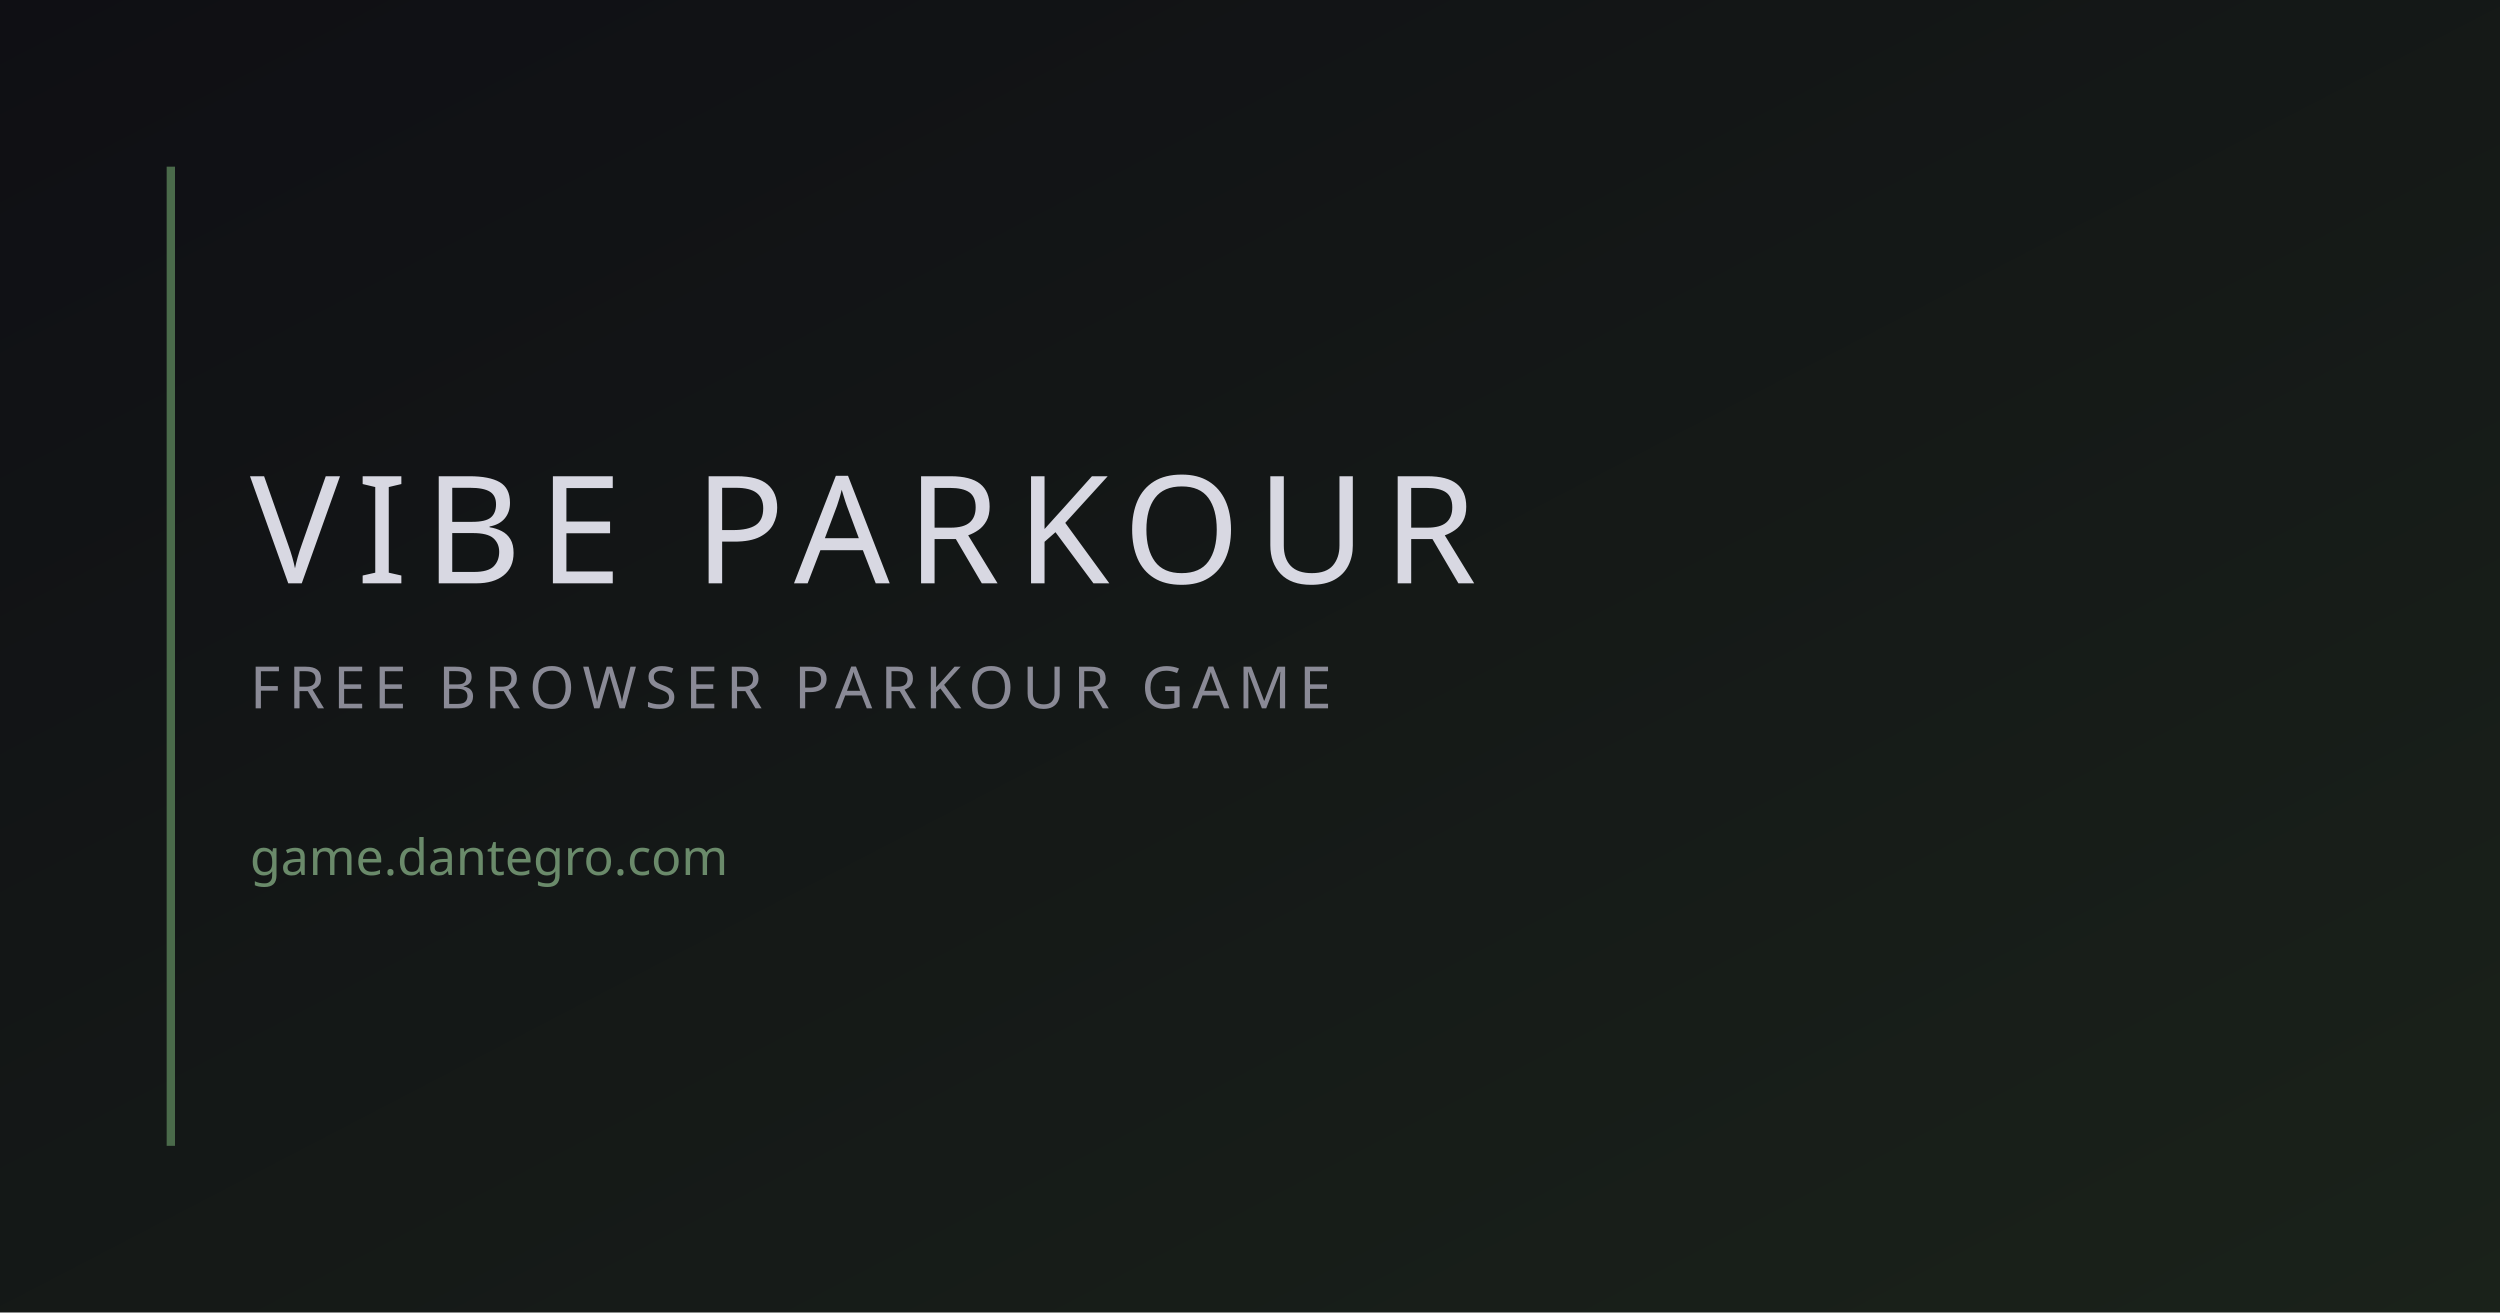
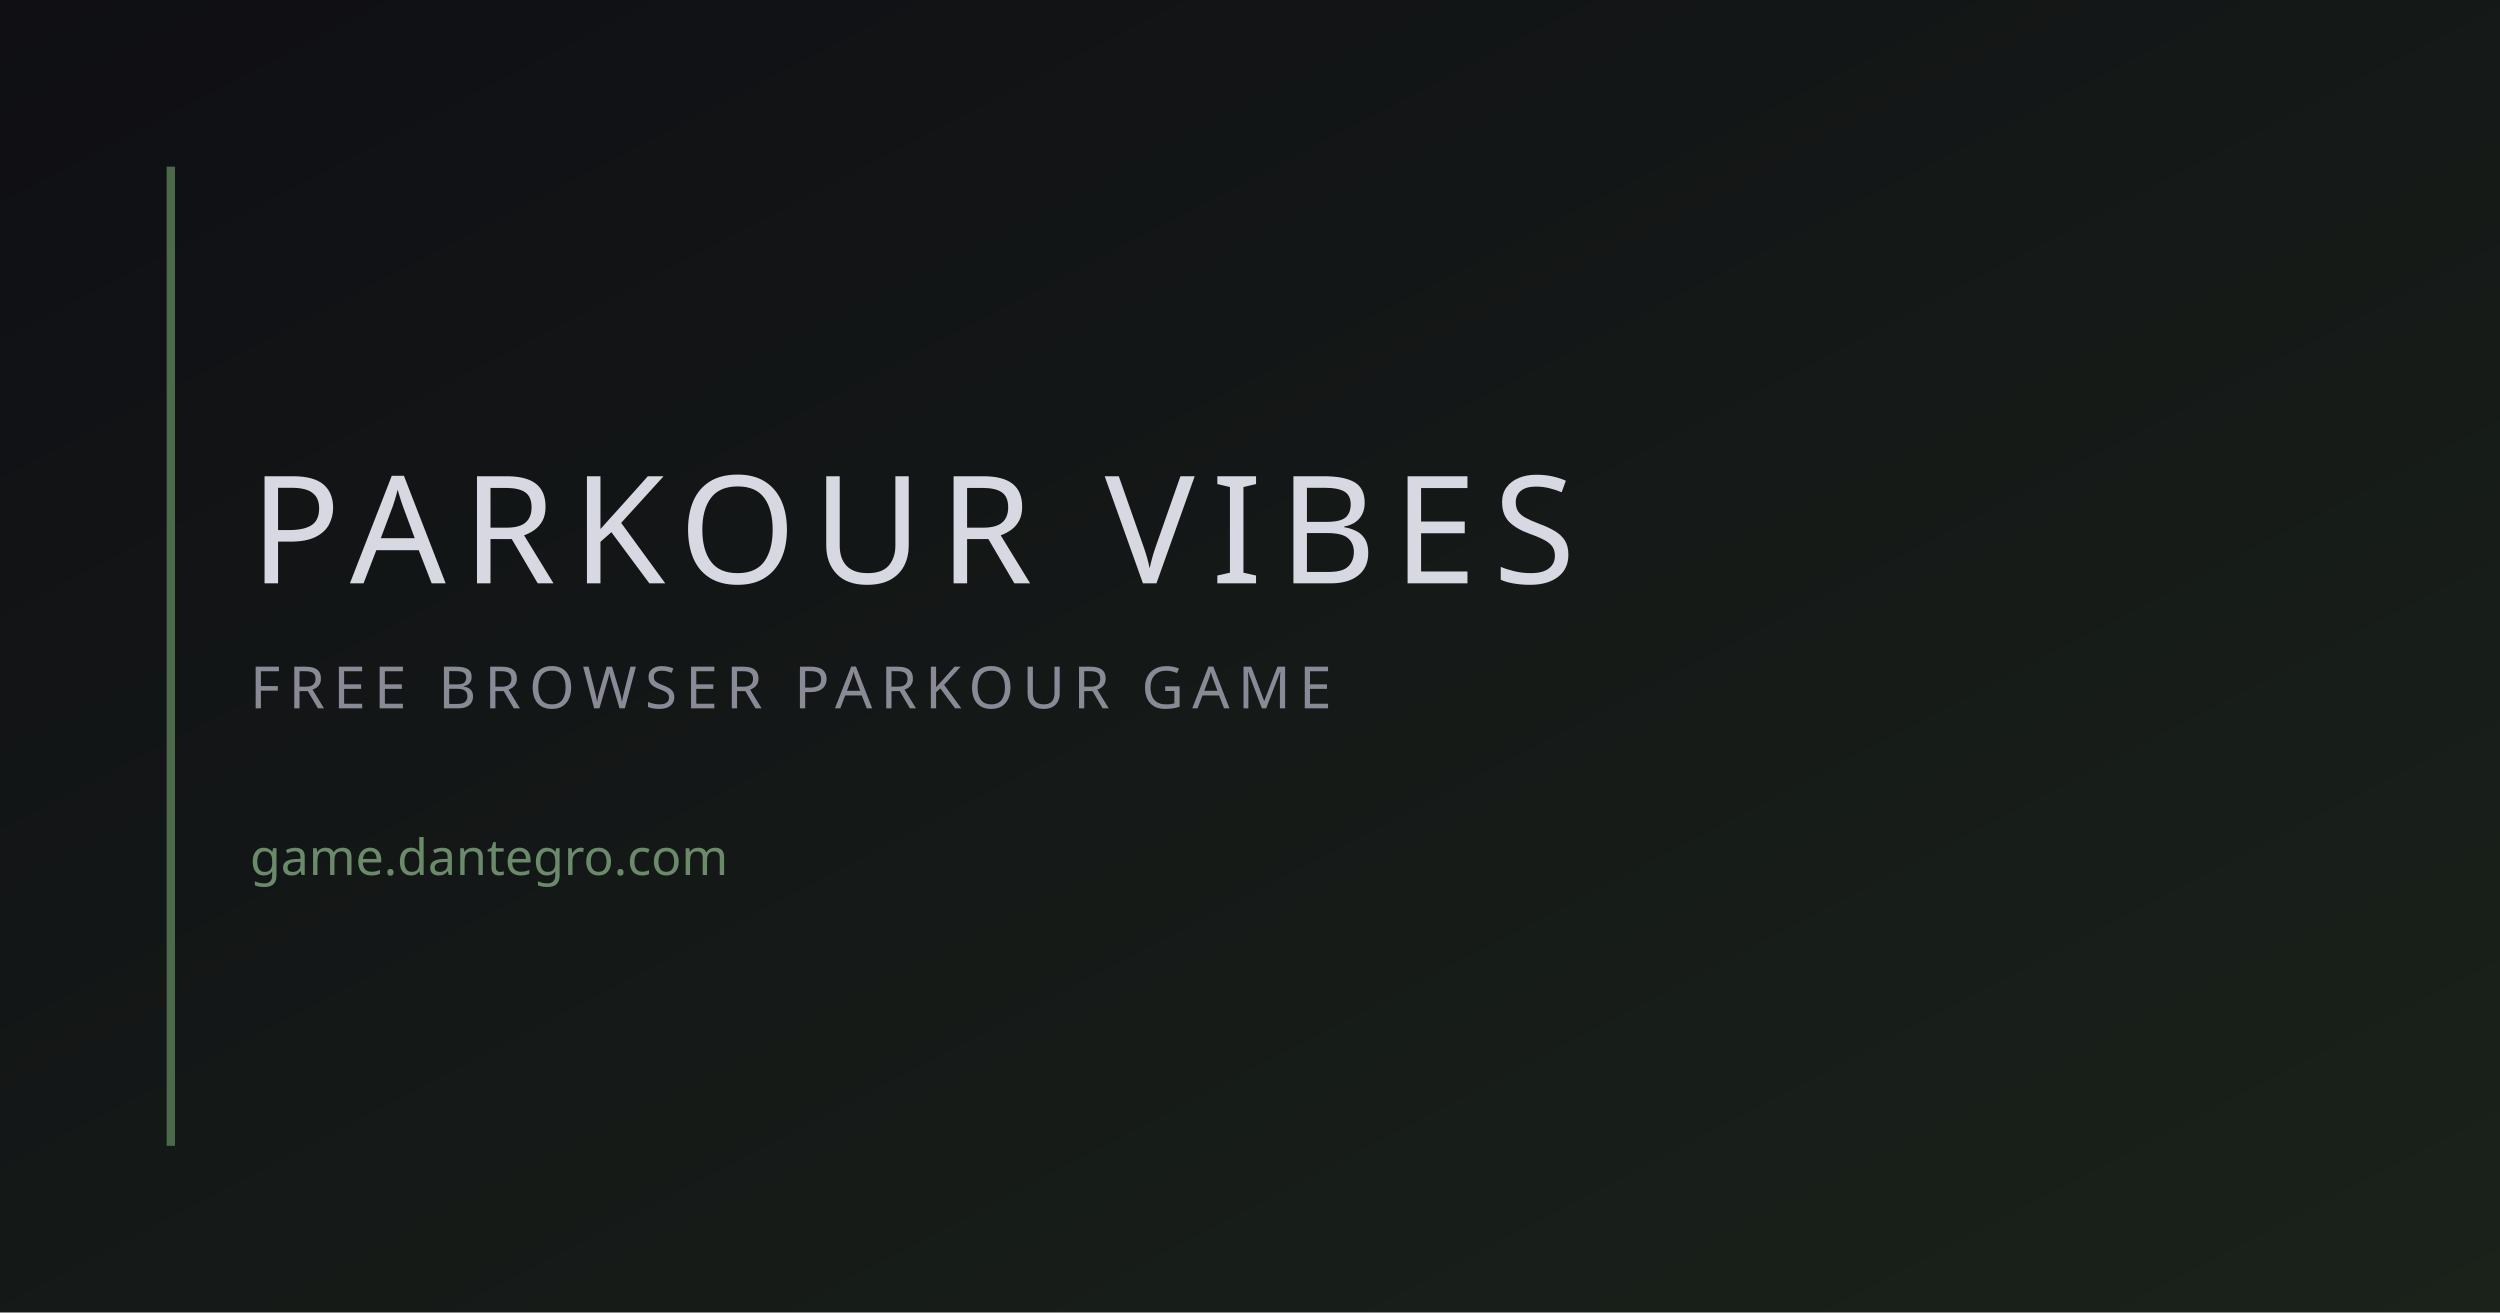
- <svg xmlns="http://www.w3.org/2000/svg" width="1200" height="630" viewBox="0 0 1200 630" role="img" aria-label="Vibe Parkour">
+ <svg xmlns="http://www.w3.org/2000/svg" width="1200" height="630" viewBox="0 0 1200 630" role="img" aria-label="Parkour Vibes">
  <defs>
    <linearGradient id="bg" x1="0%" y1="0%" x2="100%" y2="100%">
      <stop offset="0%" stop-color="#0f0f14" />
      <stop offset="100%" stop-color="#1a221a" />
    </linearGradient>
  </defs>
  <rect width="1200" height="630" fill="url(#bg)" />
  <rect x="80" y="80" width="4" height="470" fill="#4a6a4a" />
-   <text x="120" y="280" fill="#d8d8e2" font-family="system-ui, sans-serif" font-size="72" letter-spacing="8">VIBE PARKOUR</text>
+   <text x="120" y="280" fill="#d8d8e2" font-family="system-ui, sans-serif" font-size="72" letter-spacing="8">PARKOUR VIBES</text>
  <text x="120" y="340" fill="#8a8a96" font-family="system-ui, sans-serif" font-size="28" letter-spacing="4">FREE BROWSER PARKOUR GAME</text>
  <text x="120" y="420" fill="#6a8a6a" font-family="system-ui, sans-serif" font-size="24">game.dantegro.com</text>
</svg>
